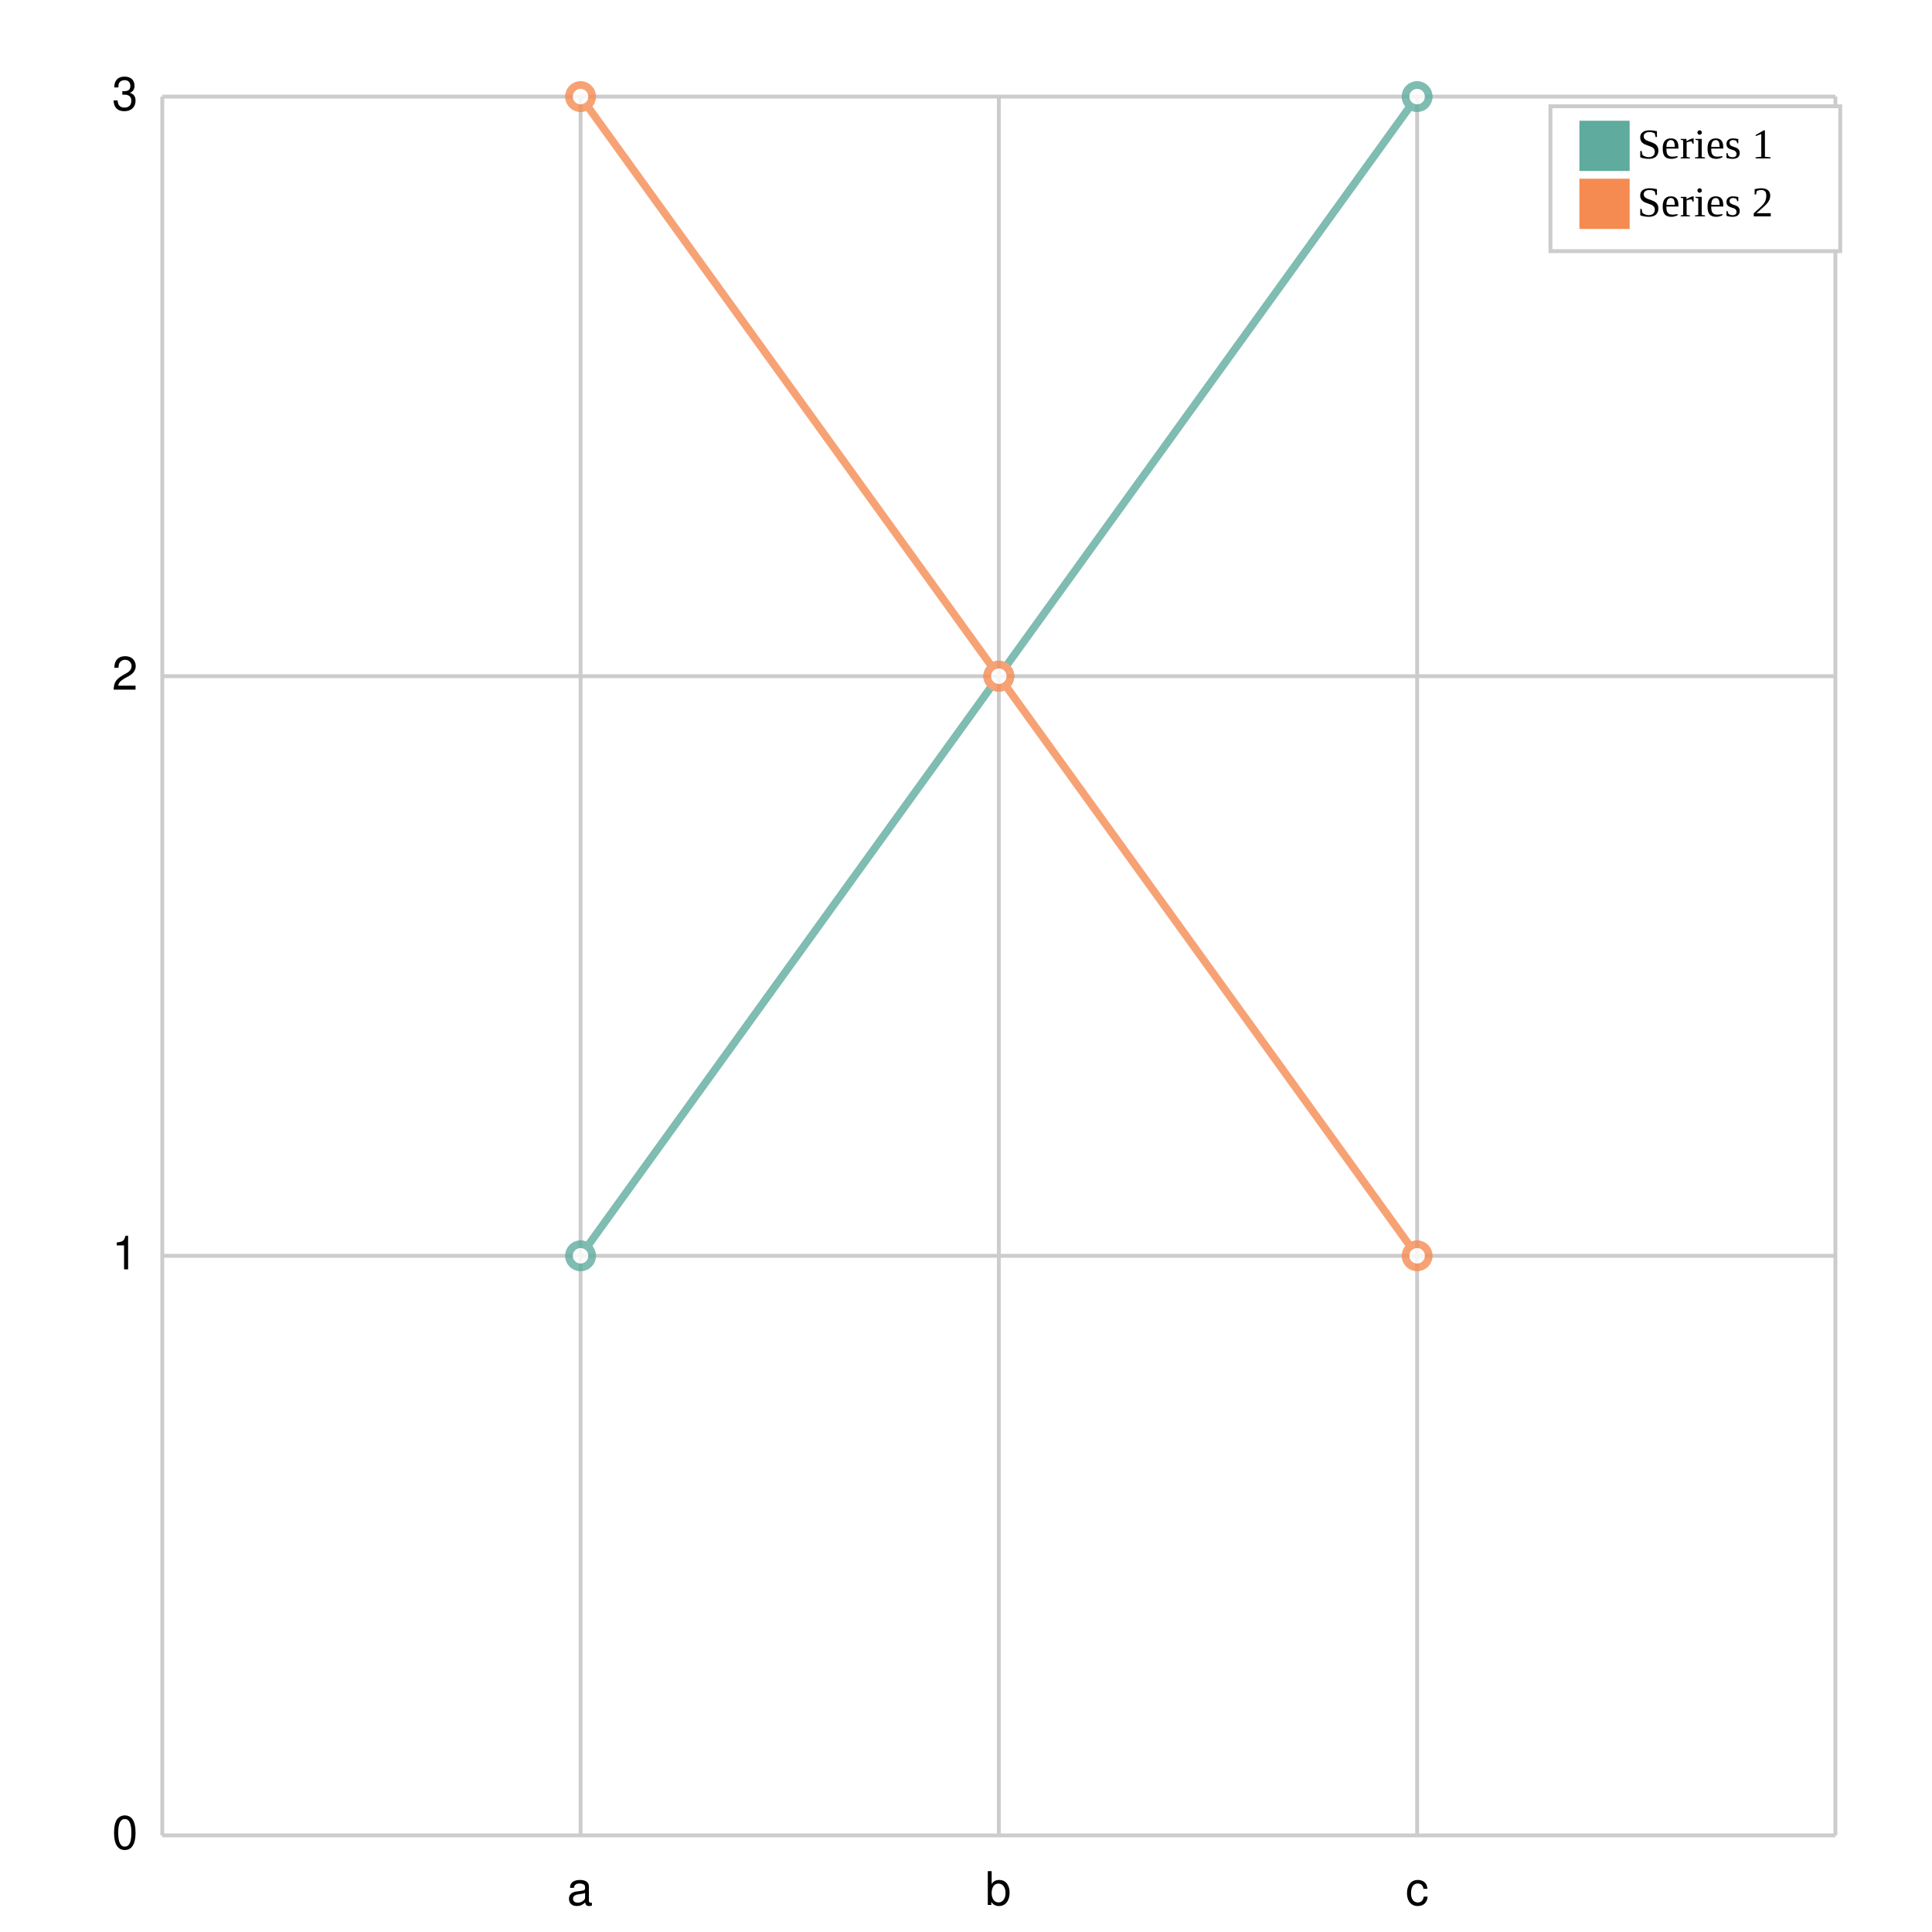
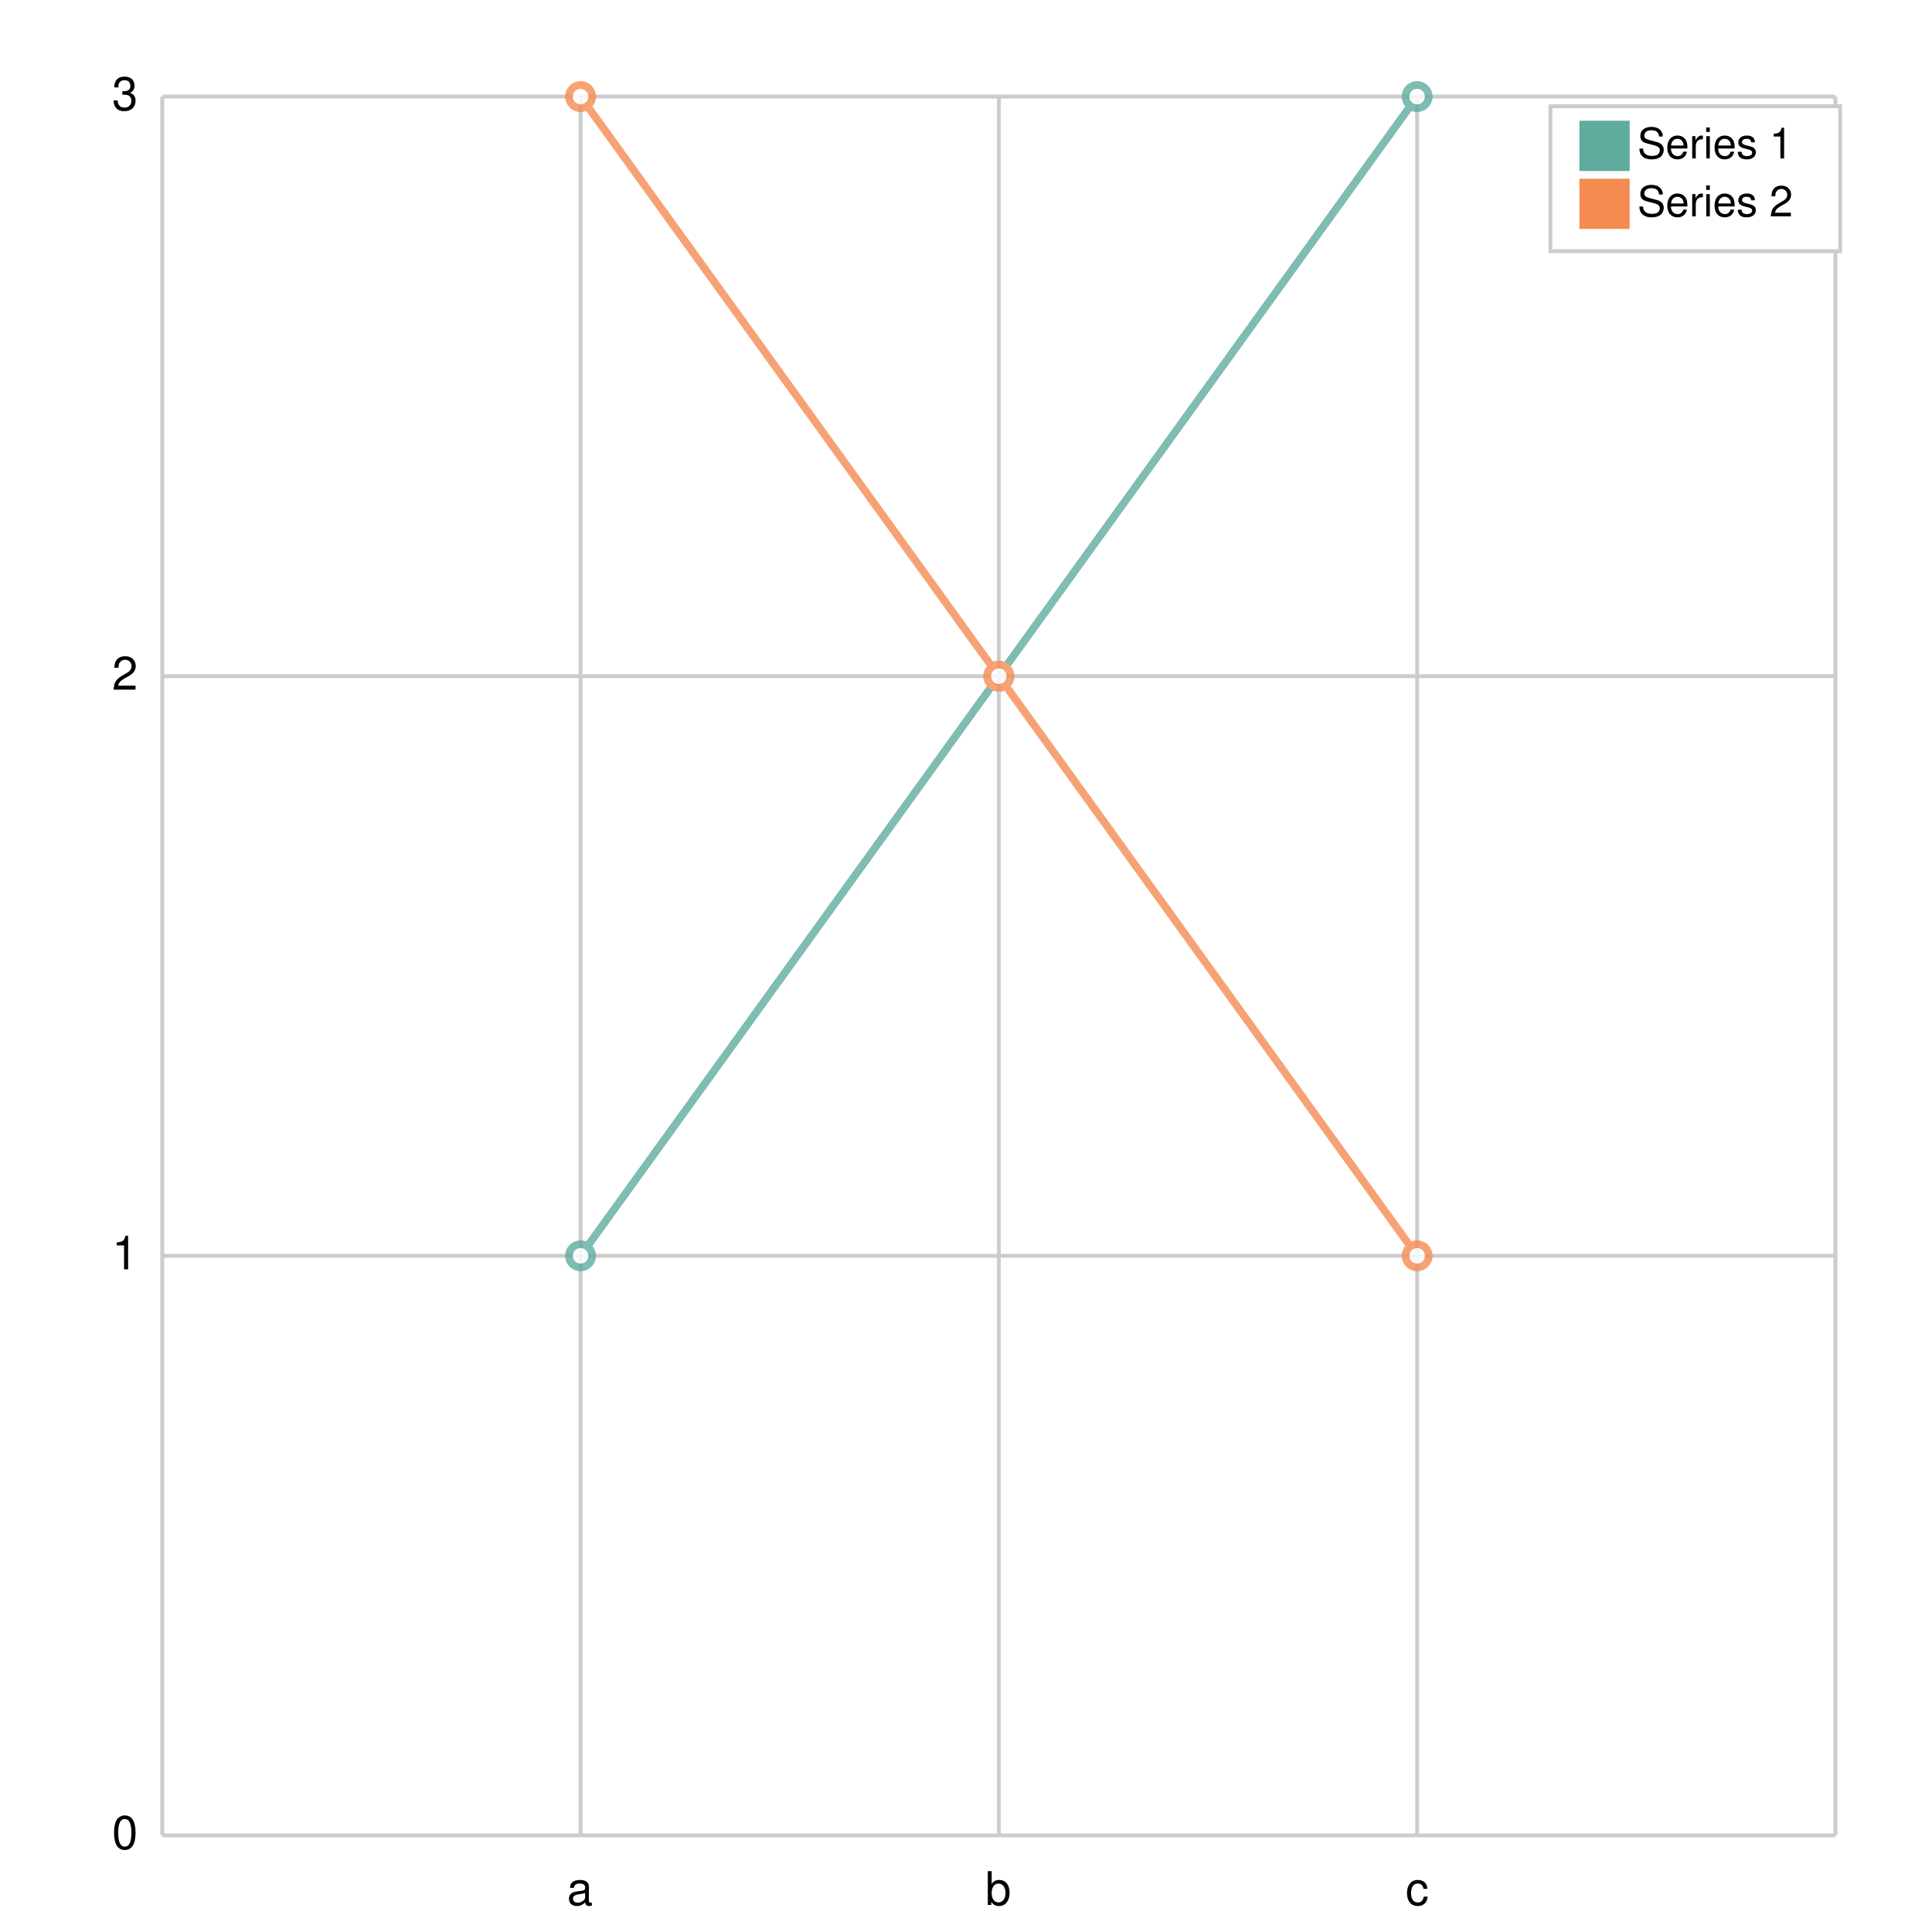
<svg xmlns="http://www.w3.org/2000/svg" width="500" height="500" viewBox="0 0 500 500">
  <path fill="white" d="M0 0 h500 v500 h-500 v-500Z" />
  <g>
    <path stroke="#CCCCCC" stroke-dasharray="None" d="M0 0.0 h433.0 M0 150.0 h433.0 M0 300.0 h433.0 M0 450.0 h433.0" transform="translate(42.0, 25.0)" />
    <g font-size="12" font-family="Helvetica" transform="translate(36.0, 25.0)">
      <text x="0" y="0.0" transform="translate(-7, 3.5)">3</text>
      <text x="0" y="150.0" transform="translate(-7, 3.5)">2</text>
      <text x="0" y="300.0" transform="translate(-7, 3.5)">1</text>
      <text x="0" y="450.0" transform="translate(-7, 3.5)">0</text>
    </g>
  </g>
  <g>
    <path stroke="#CCCCCC" stroke-dasharray="None" d="M0.0 0 v450.0 M108.25 0 v450.0 M216.5 0 v450.0 M324.75 0 v450.0 M433.0 0 v450.0" transform="translate(42.0, 25.0)" />
    <g font-size="12" font-family="Helvetica" transform="translate(42.0, 43.0)">
      <text x="0.0" y="450.0" transform="translate(-1.5, 0)"> </text>
      <text x="108.25" y="450.0" transform="translate(-3.5, 0)">a</text>
      <text x="216.5" y="450.0" transform="translate(-3.5, 0)">b</text>
      <text x="324.75" y="450.0" transform="translate(-3.0, 0)">c</text>
      <text x="433.0" y="450.0" transform="translate(-1.5, 0)"> </text>
    </g>
  </g>
  <g opacity="0.8" transform="translate(-25.0, -25.0) rotate(180, 250.0, 250.0) scale(-1, 1) translate(-433.0, 0)">
    <g fill="white" stroke="#5fab9e" stroke-width="2">
      <path d="M108.25 150.0 L216.5 300.0 L324.75 450.0" fill="none" />
      <circle cx="108.25" cy="150.0" r="3" />
      <circle cx="216.5" cy="300.0" r="3" />
      <circle cx="324.75" cy="450.0" r="3" />
    </g>
    <g fill="white" stroke="#f58b51" stroke-width="2">
      <path d="M108.25 450.0 L216.5 300.0 L324.75 150.0" fill="none" />
      <circle cx="108.25" cy="450.0" r="3" />
      <circle cx="216.5" cy="300.0" r="3" />
      <circle cx="324.75" cy="150.0" r="3" />
    </g>
  </g>
  <g>
    <rect transform="translate(-7.5, -3.75)" x="408.75" y="31.25" width="75.0" height="37.5" fill="#ffffff" stroke="#CCCCCC" />
    <g transform="translate(0, 13)">
      <rect y="18.25" x="408.75" width="13" height="13" fill="#5fab9e" />
-       <text y="28.0" x="423.75" font-size="11">Series 1</text>
+       <text y="28.0" x="423.75" font-size="11" font-family="Helvetica">Series 1</text>
    </g>
    <g transform="translate(0, 15)">
      <rect y="31.25" x="408.75" width="13" height="13" fill="#f58b51" />
-       <text y="41.0" x="423.75" font-size="11">Series 2</text>
+       <text y="41.0" x="423.75" font-size="11" font-family="Helvetica">Series 2</text>
    </g>
  </g>
</svg>
